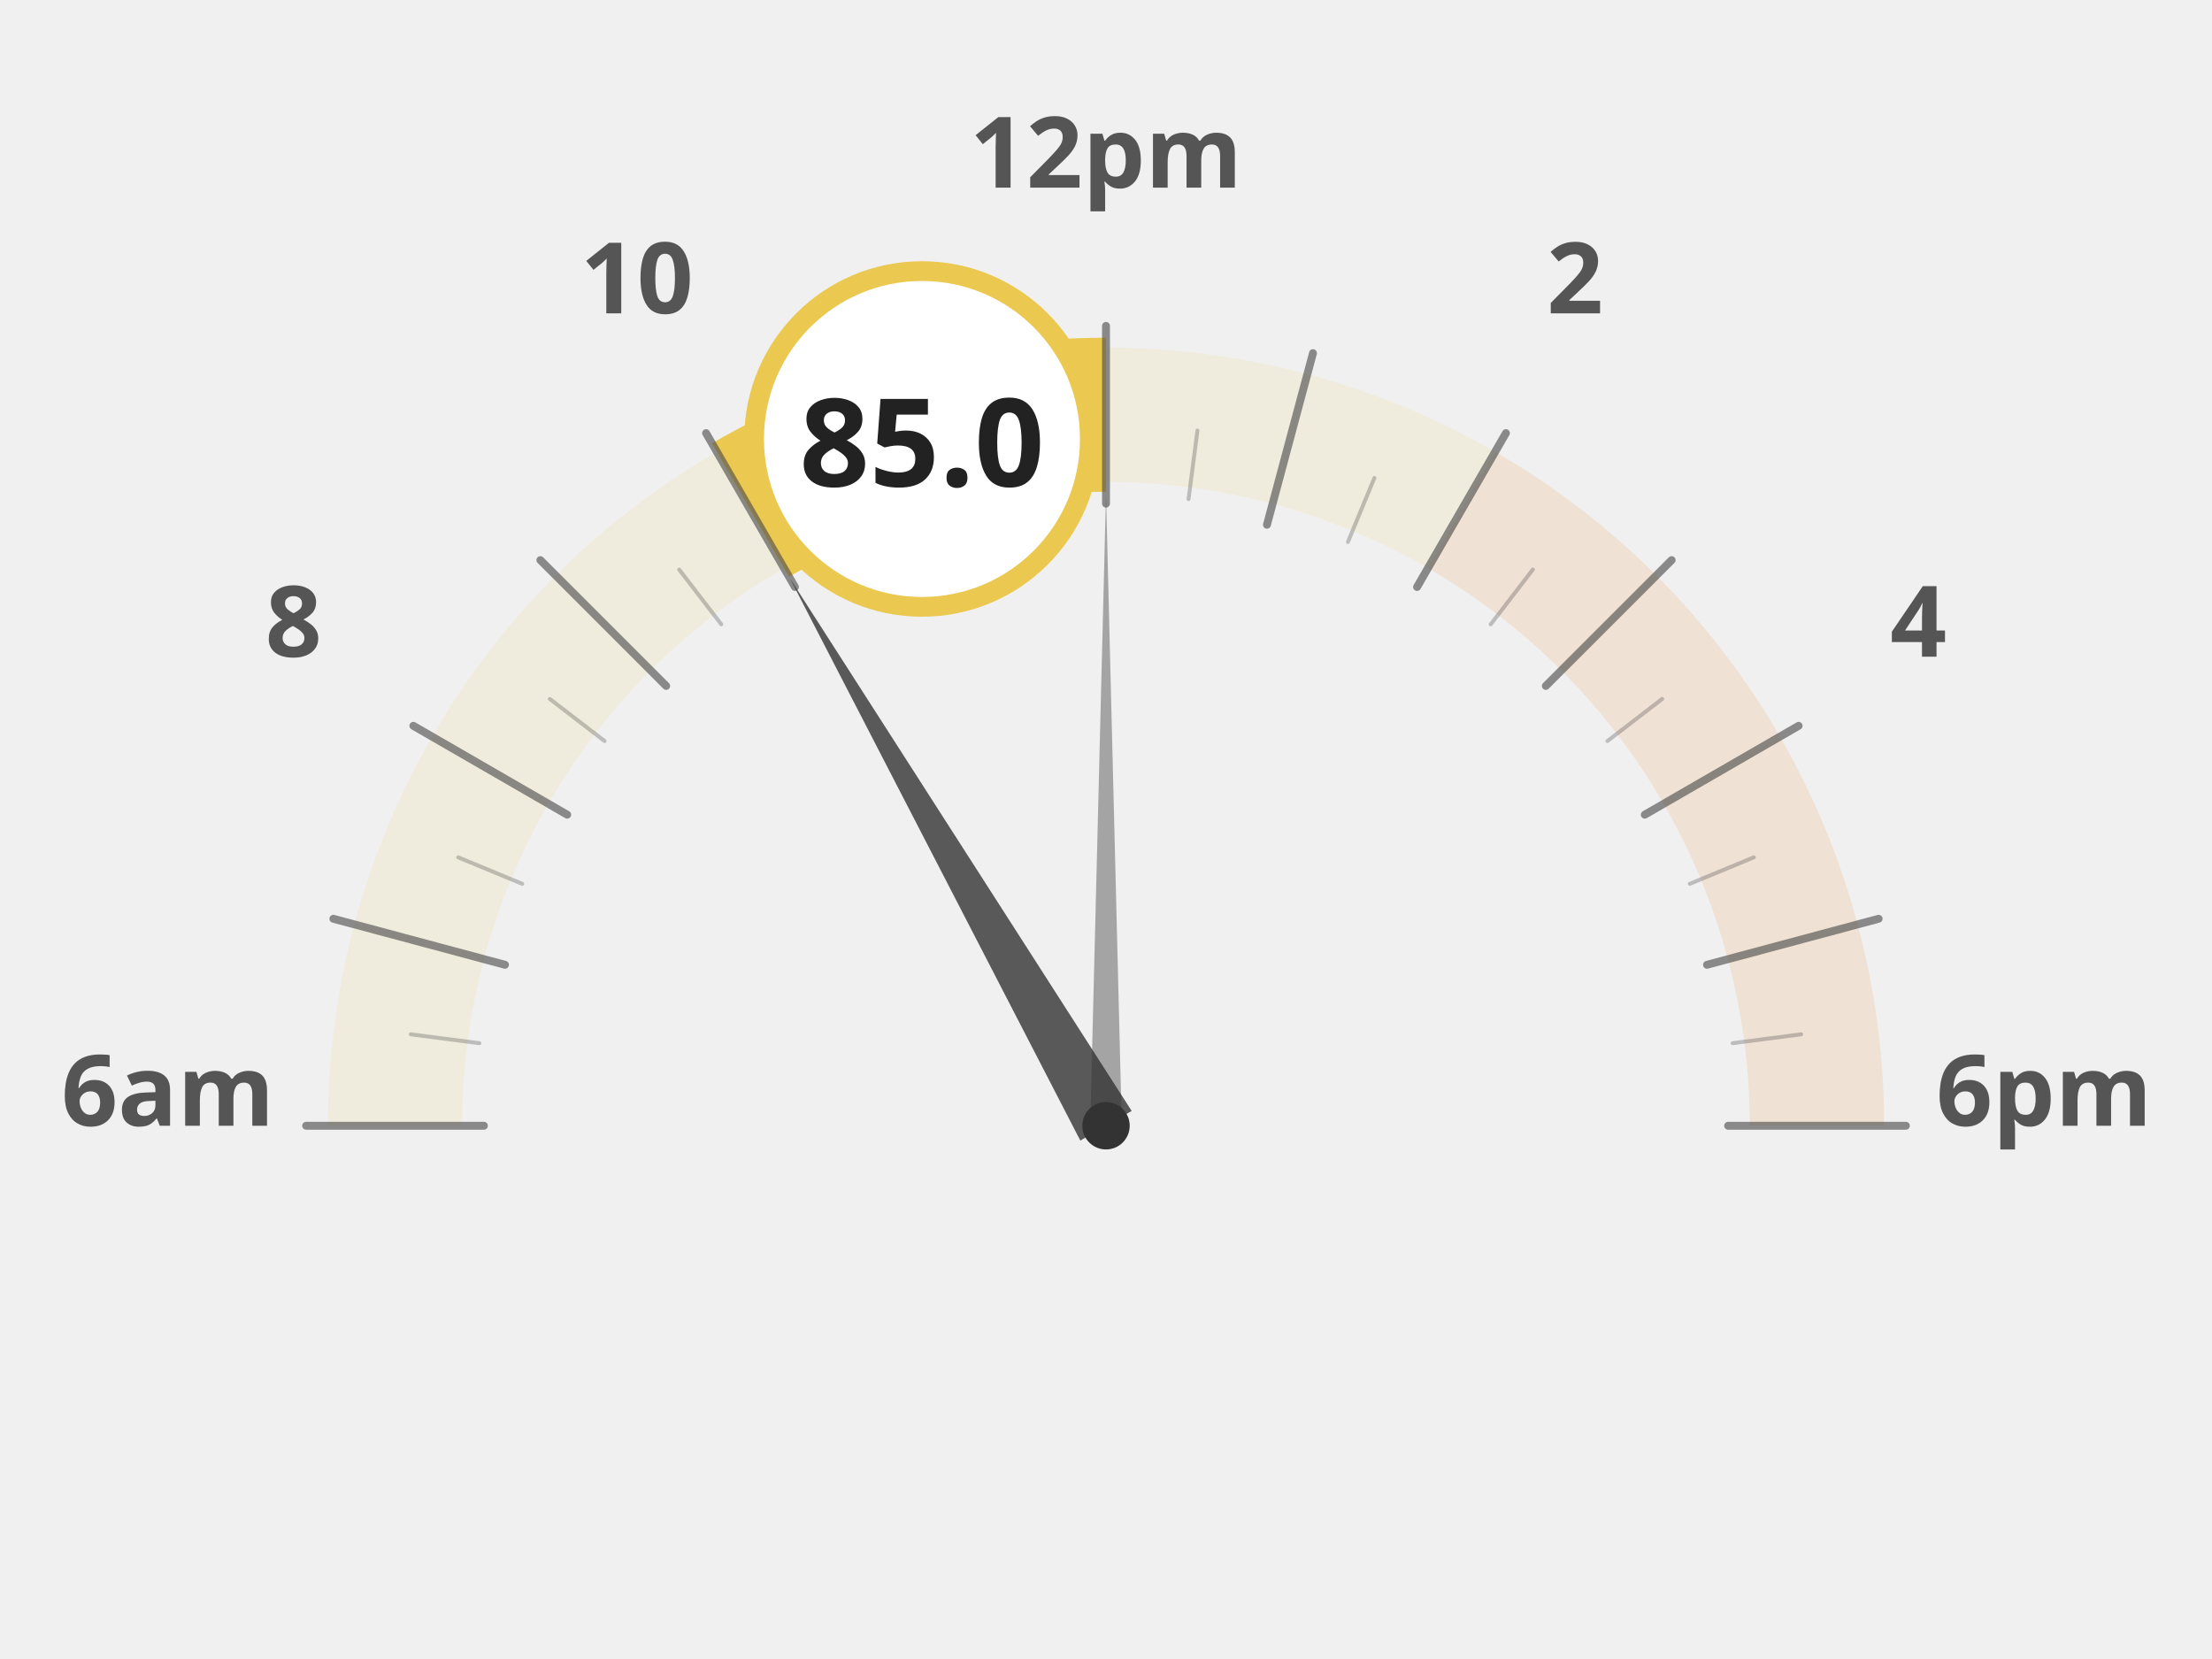
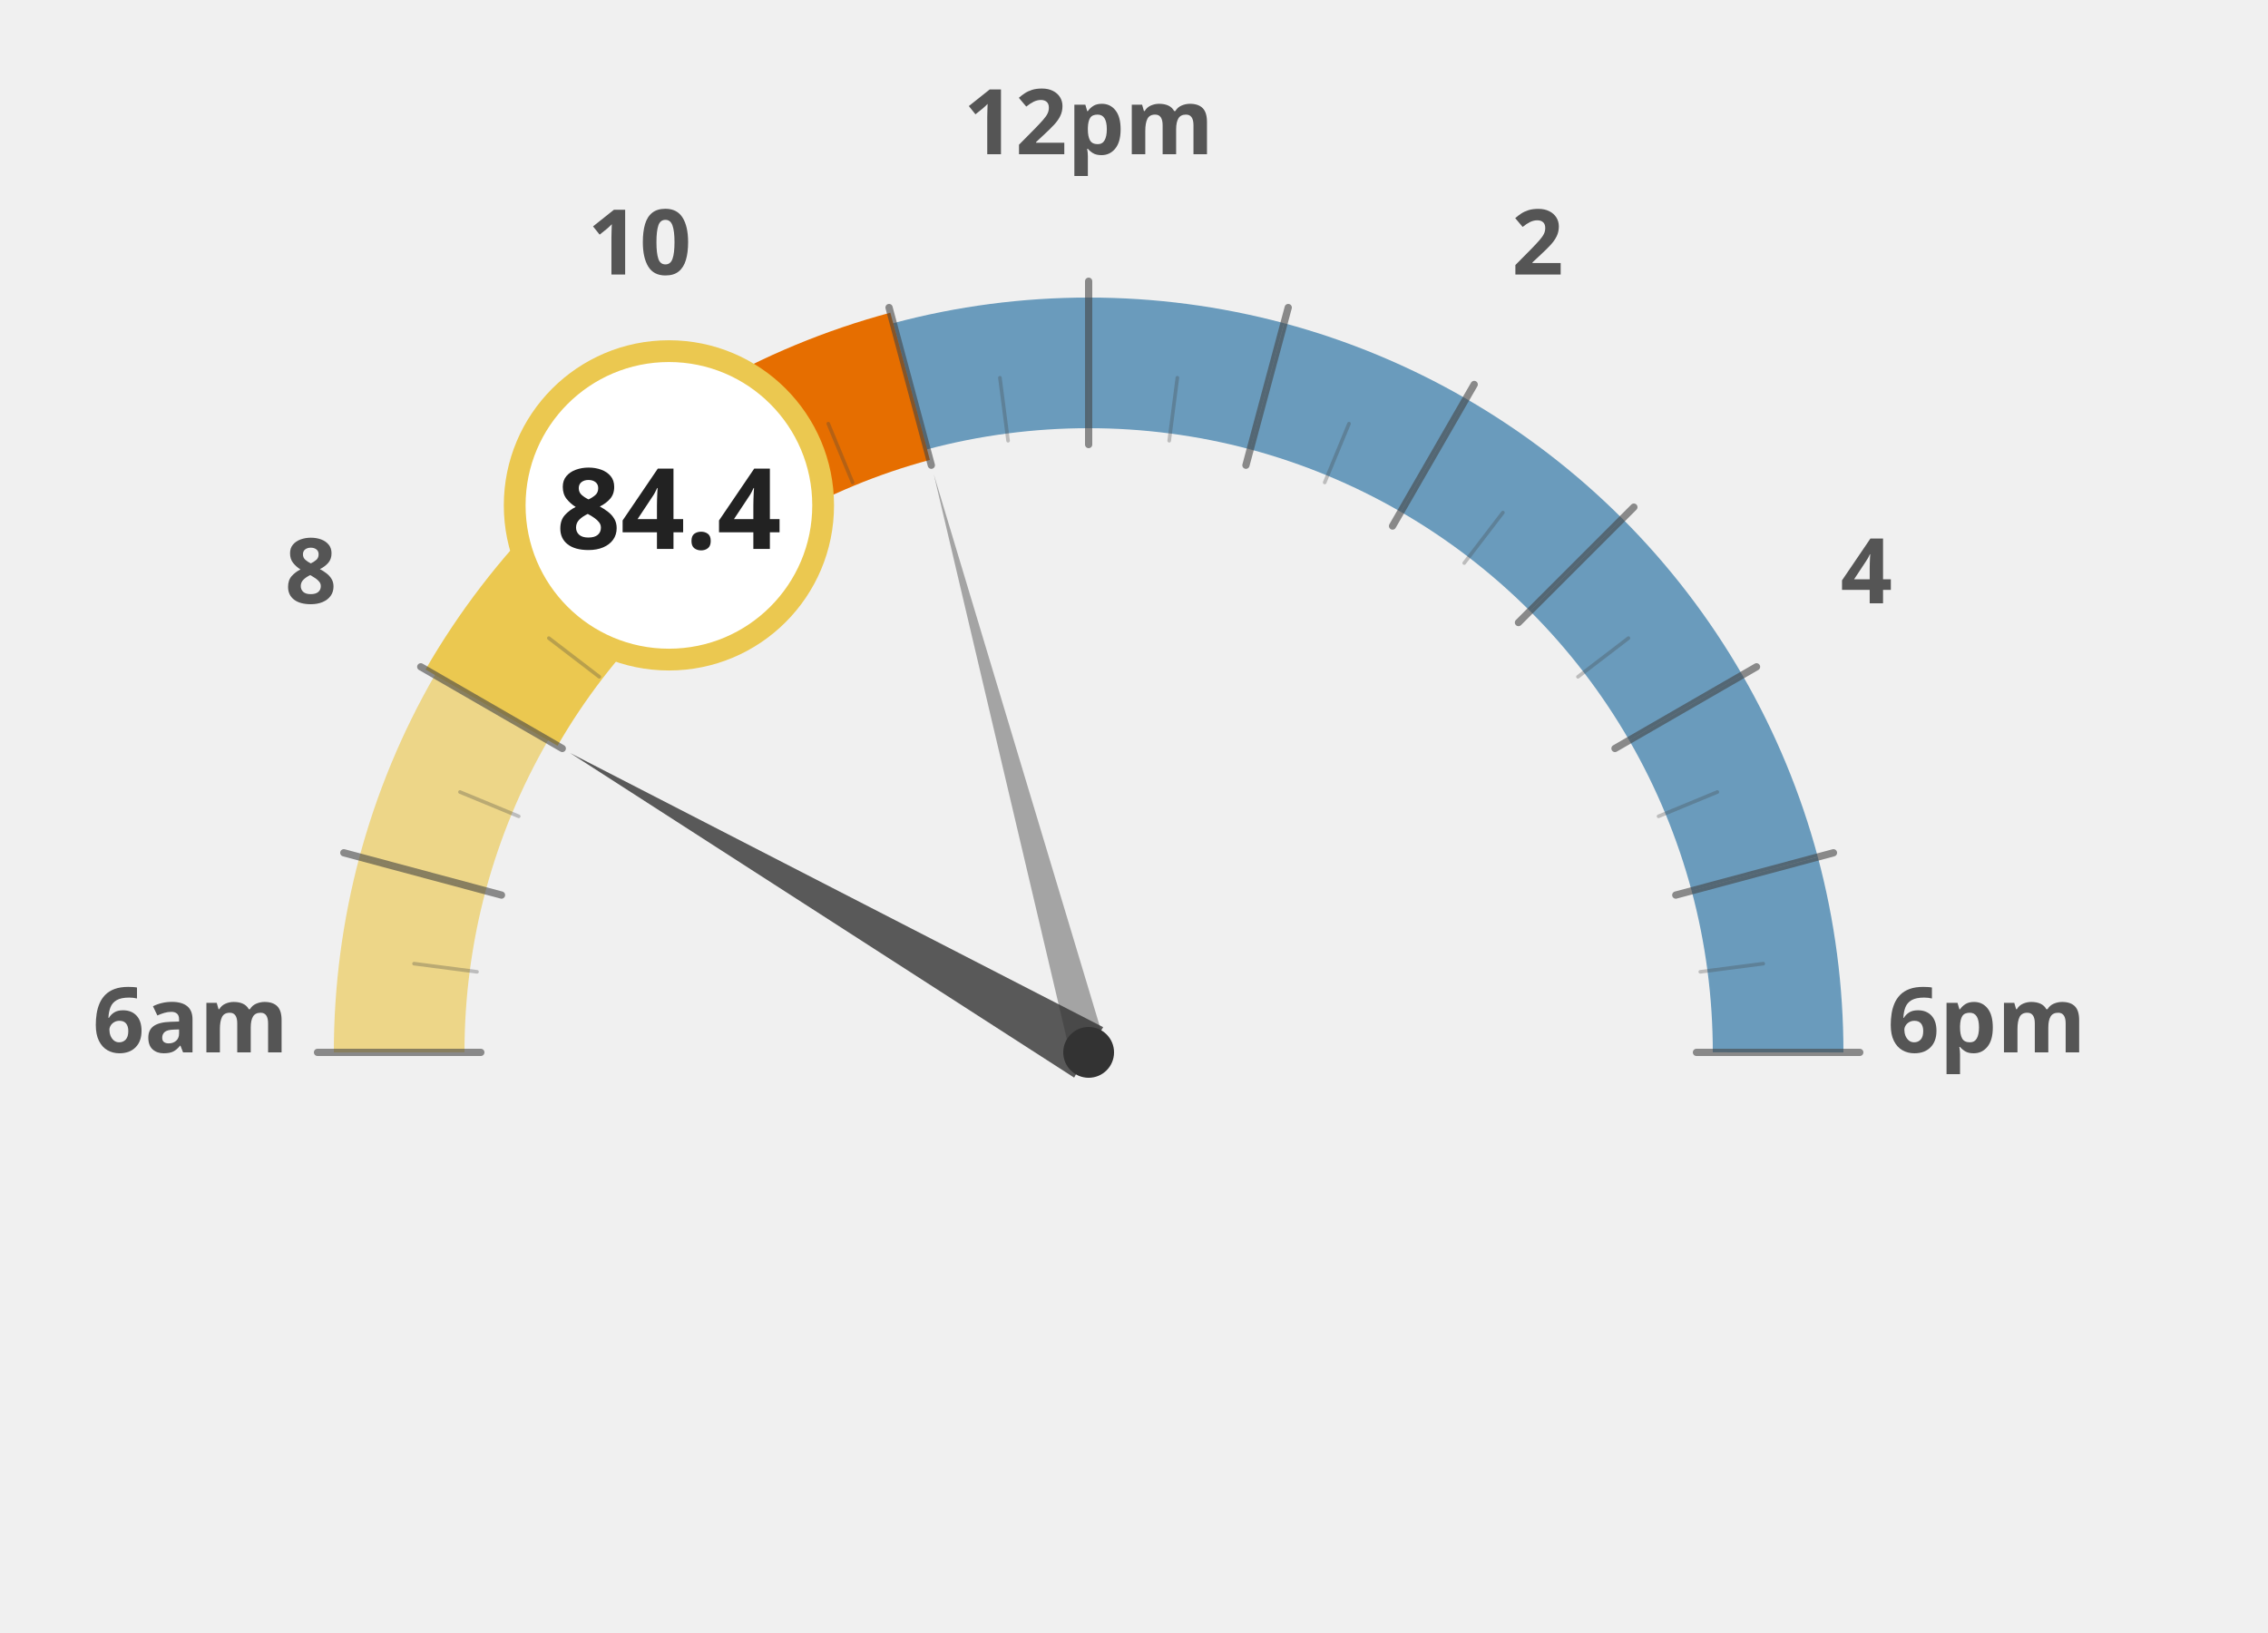
- <svg xmlns="http://www.w3.org/2000/svg" width="60mm" height="45mm" viewBox="0 0 1000 840">
-   <g transform="translate(0, 120)">
-     <path d="M 140.0 450.0 A 360 360 0 0 1 152.3 356.8" fill="none" stroke="#ebc850" stroke-width="68" stroke-opacity="0.12" />
-     <path d="M 152.3 356.8 A 360 360 0 0 1 188.2 270.0" fill="none" stroke="#ebc850" stroke-width="68" stroke-opacity="0.12" />
-     <path d="M 188.2 270.0 A 360 360 0 0 1 245.4 195.4" fill="none" stroke="#ebc850" stroke-width="68" stroke-opacity="0.12" />
-     <path d="M 245.4 195.4 A 360 360 0 0 1 320.0 138.2" fill="none" stroke="#ebc850" stroke-width="68" stroke-opacity="0.12" />
-     <path d="M 320.0 138.2 A 360 360 0 0 1 406.8 102.3" fill="none" stroke="#ebc850" stroke-width="68" stroke-opacity="0.12" />
-     <path d="M 406.8 102.3 A 360 360 0 0 1 500.0 90.0" fill="none" stroke="#ebc850" stroke-width="68" stroke-opacity="0.12" />
-     <path d="M 500.0 90.0 A 360 360 0 0 1 593.2 102.3" fill="none" stroke="#ebc850" stroke-width="68" stroke-opacity="0.12" />
-     <path d="M 593.2 102.3 A 360 360 0 0 1 680.0 138.2" fill="none" stroke="#ebc850" stroke-width="68" stroke-opacity="0.12" />
-     <path d="M 680.0 138.2 A 360 360 0 0 1 754.6 195.4" fill="none" stroke="#e66e00" stroke-width="68" stroke-opacity="0.12" />
-     <path d="M 754.6 195.4 A 360 360 0 0 1 811.8 270.0" fill="none" stroke="#e66e00" stroke-width="68" stroke-opacity="0.12" />
-     <path d="M 811.8 270.0 A 360 360 0 0 1 847.7 356.8" fill="none" stroke="#e66e00" stroke-width="68" stroke-opacity="0.12" />
-     <path d="M 847.7 356.8 A 360 360 0 0 1 860.0 450.0" fill="none" stroke="#e66e00" stroke-width="68" stroke-opacity="0.12" />
-     <text x="25.0" y="450" text-anchor="middle" font-family="Montserrat, sans-serif" font-size="50" font-weight="900" fill="#555">6am</text>
-     <text x="88.638" y="212.5" text-anchor="middle" font-family="Montserrat, sans-serif" font-size="50" font-weight="900" fill="#555">8</text>
-     <text x="262.5" y="38.638" text-anchor="middle" font-family="Montserrat, sans-serif" font-size="50" font-weight="900" fill="#555">10</text>
-     <text x="500" y="-25.0" text-anchor="middle" font-family="Montserrat, sans-serif" font-size="50" font-weight="900" fill="#555">12pm</text>
-     <text x="737.5" y="38.638" text-anchor="middle" font-family="Montserrat, sans-serif" font-size="50" font-weight="900" fill="#555">2</text>
-     <text x="911.362" y="212.5" text-anchor="middle" font-family="Montserrat, sans-serif" font-size="50" font-weight="900" fill="#555">4</text>
-     <text x="975.0" y="450.0" text-anchor="middle" font-family="Montserrat, sans-serif" font-size="50" font-weight="900" fill="#555">6pm</text>
-     <path d="M 320.0 138.2 A 360 360 0 0 1 406.8 102.3" fill="none" stroke="#ebc850" stroke-width="78" stroke-linecap="butt" />
-     <path d="M 406.8 102.3 A 360 360 0 0 1 500.0 90.0" fill="none" stroke="#ebc850" stroke-width="78" stroke-linecap="butt" />
-     <line x1="185.0" y1="450.0" x2="95.0" y2="450.0" stroke="#444" stroke-width="4" stroke-linecap="round" opacity="0.6" />
-     <line x1="182.7" y1="408.2" x2="148.0" y2="403.7" stroke="#444" stroke-width="2" stroke-linecap="round" opacity="0.3" />
-     <line x1="195.7" y1="368.5" x2="108.8" y2="345.2" stroke="#444" stroke-width="4" stroke-linecap="round" opacity="0.6" />
-     <line x1="204.4" y1="327.5" x2="172.0" y2="314.1" stroke="#444" stroke-width="2" stroke-linecap="round" opacity="0.3" />
-     <line x1="227.2" y1="292.5" x2="149.3" y2="247.5" stroke="#444" stroke-width="4" stroke-linecap="round" opacity="0.6" />
-     <line x1="246.1" y1="255.2" x2="218.4" y2="233.9" stroke="#444" stroke-width="2" stroke-linecap="round" opacity="0.3" />
-     <line x1="277.3" y1="227.3" x2="213.6" y2="163.6" stroke="#444" stroke-width="4" stroke-linecap="round" opacity="0.6" />
-     <line x1="305.2" y1="196.1" x2="283.9" y2="168.4" stroke="#444" stroke-width="2" stroke-linecap="round" opacity="0.3" />
-     <line x1="342.5" y1="177.2" x2="297.5" y2="99.3" stroke="#444" stroke-width="4" stroke-linecap="round" opacity="0.6" />
-     <line x1="377.5" y1="154.4" x2="364.1" y2="122.0" stroke="#444" stroke-width="2" stroke-linecap="round" opacity="0.3" />
-     <line x1="418.5" y1="145.7" x2="395.2" y2="58.8" stroke="#444" stroke-width="4" stroke-linecap="round" opacity="0.6" />
-     <line x1="458.2" y1="132.7" x2="453.7" y2="98.0" stroke="#444" stroke-width="2" stroke-linecap="round" opacity="0.3" />
-     <line x1="500.0" y1="135.0" x2="500.0" y2="45.0" stroke="#444" stroke-width="4" stroke-linecap="round" opacity="0.6" />
-     <line x1="541.8" y1="132.7" x2="546.3" y2="98.0" stroke="#444" stroke-width="2" stroke-linecap="round" opacity="0.3" />
-     <line x1="581.5" y1="145.7" x2="604.8" y2="58.8" stroke="#444" stroke-width="4" stroke-linecap="round" opacity="0.6" />
-     <line x1="622.5" y1="154.4" x2="635.9" y2="122.0" stroke="#444" stroke-width="2" stroke-linecap="round" opacity="0.3" />
-     <line x1="657.5" y1="177.2" x2="702.5" y2="99.3" stroke="#444" stroke-width="4" stroke-linecap="round" opacity="0.6" />
-     <line x1="694.8" y1="196.1" x2="716.1" y2="168.4" stroke="#444" stroke-width="2" stroke-linecap="round" opacity="0.3" />
-     <line x1="722.7" y1="227.3" x2="786.4" y2="163.6" stroke="#444" stroke-width="4" stroke-linecap="round" opacity="0.6" />
-     <line x1="753.9" y1="255.2" x2="781.6" y2="233.9" stroke="#444" stroke-width="2" stroke-linecap="round" opacity="0.3" />
-     <line x1="772.8" y1="292.5" x2="850.7" y2="247.5" stroke="#444" stroke-width="4" stroke-linecap="round" opacity="0.6" />
-     <line x1="795.6" y1="327.5" x2="828.0" y2="314.1" stroke="#444" stroke-width="2" stroke-linecap="round" opacity="0.3" />
-     <line x1="804.3" y1="368.5" x2="891.2" y2="345.2" stroke="#444" stroke-width="4" stroke-linecap="round" opacity="0.6" />
-     <line x1="817.3" y1="408.2" x2="852.0" y2="403.7" stroke="#444" stroke-width="2" stroke-linecap="round" opacity="0.3" />
-     <line x1="815.0" y1="450.0" x2="905.0" y2="450.0" stroke="#444" stroke-width="4" stroke-linecap="round" opacity="0.6" />
-     <polygon points="340.0,172.9 487.0,457.5 513.0,442.5" fill="#333" opacity="0.8" />
-     <polygon points="500.0,130.0 492.0,450.0 508.0,450.0" fill="#333" opacity="0.4" />
-     <circle cx="500" cy="450" r="12" fill="#333" />
-     <circle cx="406.825" cy="102.267" r="85" fill="white" stroke="#ebc850" stroke-width="10" />
-     <text x="406.825" y="126.267" text-anchor="middle" font-family="Montserrat, sans-serif" font-size="62" font-weight="800" fill="#222">85.0</text>
+ <svg xmlns="http://www.w3.org/2000/svg" width="100%" height="100%" viewBox="0 0 1250 900">
+   <g transform="translate(100, 100)">
+     <path d="M 120.0 480.0 A 380 380 0 0 1 132.9 381.6" fill="none" stroke="#ebc850" stroke-width="72" stroke-opacity="0.65" />
+     <path d="M 132.9 381.6 A 380 380 0 0 1 170.9 290.0" fill="none" stroke="#ebc850" stroke-width="72" stroke-opacity="0.65" />
+     <path d="M 170.9 290.0 A 380 380 0 0 1 231.3 211.3" fill="none" stroke="#ebc850" stroke-width="72" stroke-opacity="1.0" />
+     <path d="M 231.3 211.3 A 380 380 0 0 1 310.0 150.9" fill="none" stroke="#e66e00" stroke-width="72" stroke-opacity="1.0" />
+     <path d="M 310.0 150.9 A 380 380 0 0 1 401.6 112.9" fill="none" stroke="#e66e00" stroke-width="72" stroke-opacity="1.0" />
+     <path d="M 401.6 112.9 A 380 380 0 0 1 500.0 100.0" fill="none" stroke="#236ea0" stroke-width="72" stroke-opacity="0.65" />
+     <path d="M 500.0 100.0 A 380 380 0 0 1 598.4 112.9" fill="none" stroke="#236ea0" stroke-width="72" stroke-opacity="0.65" />
+     <path d="M 598.4 112.9 A 380 380 0 0 1 690.0 150.9" fill="none" stroke="#236ea0" stroke-width="72" stroke-opacity="0.65" />
+     <path d="M 690.0 150.9 A 380 380 0 0 1 768.7 211.3" fill="none" stroke="#236ea0" stroke-width="72" stroke-opacity="0.65" />
+     <path d="M 768.7 211.3 A 380 380 0 0 1 829.1 290.0" fill="none" stroke="#236ea0" stroke-width="72" stroke-opacity="0.65" />
+     <path d="M 829.1 290.0 A 380 380 0 0 1 867.1 381.6" fill="none" stroke="#236ea0" stroke-width="72" stroke-opacity="0.65" />
+     <path d="M 867.1 381.6 A 380 380 0 0 1 880.0 480.0" fill="none" stroke="#236ea0" stroke-width="72" stroke-opacity="0.65" />
+     <text x="5.0" y="480" text-anchor="middle" font-family="Montserrat, sans-serif" font-size="50" font-weight="900" fill="#555">6am</text>
+     <text x="71.317" y="232.5" text-anchor="middle" font-family="Montserrat, sans-serif" font-size="50" font-weight="900" fill="#555">8</text>
+     <text x="252.5" y="51.317" text-anchor="middle" font-family="Montserrat, sans-serif" font-size="50" font-weight="900" fill="#555">10</text>
+     <text x="500" y="-15.0" text-anchor="middle" font-family="Montserrat, sans-serif" font-size="50" font-weight="900" fill="#555">12pm</text>
+     <text x="747.5" y="51.317" text-anchor="middle" font-family="Montserrat, sans-serif" font-size="50" font-weight="900" fill="#555">2</text>
+     <text x="928.683" y="232.5" text-anchor="middle" font-family="Montserrat, sans-serif" font-size="50" font-weight="900" fill="#555">4</text>
+     <text x="995.0" y="480.0" text-anchor="middle" font-family="Montserrat, sans-serif" font-size="50" font-weight="900" fill="#555">6pm</text>
+     <path d="M 170.9 290.0 A 380 380 0 0 1 231.3 211.3" fill="none" stroke="#ebc850" stroke-width="84" stroke-linecap="butt" />
+     <path d="M 231.3 211.3 A 380 380 0 0 1 310.0 150.9" fill="none" stroke="#e66e00" stroke-width="84" stroke-linecap="butt" />
+     <path d="M 310.0 150.9 A 380 380 0 0 1 401.6 112.9" fill="none" stroke="#e66e00" stroke-width="84" stroke-linecap="butt" />
+     <line x1="165.0" y1="480.0" x2="75.0" y2="480.0" stroke="#444" stroke-width="4" stroke-linecap="round" opacity="0.6" />
+     <line x1="162.9" y1="435.6" x2="128.2" y2="431.1" stroke="#444" stroke-width="2" stroke-linecap="round" opacity="0.3" />
+     <line x1="176.4" y1="393.3" x2="89.5" y2="370.0" stroke="#444" stroke-width="4" stroke-linecap="round" opacity="0.6" />
+     <line x1="185.9" y1="349.9" x2="153.5" y2="336.5" stroke="#444" stroke-width="2" stroke-linecap="round" opacity="0.3" />
+     <line x1="209.9" y1="312.5" x2="131.9" y2="267.5" stroke="#444" stroke-width="4" stroke-linecap="round" opacity="0.6" />
+     <line x1="230.3" y1="273.0" x2="202.5" y2="251.7" stroke="#444" stroke-width="2" stroke-linecap="round" opacity="0.3" />
+     <line x1="263.1" y1="243.1" x2="199.5" y2="179.5" stroke="#444" stroke-width="4" stroke-linecap="round" opacity="0.6" />
+     <line x1="293.0" y1="210.3" x2="271.7" y2="182.5" stroke="#444" stroke-width="2" stroke-linecap="round" opacity="0.3" />
+     <line x1="332.5" y1="189.9" x2="287.5" y2="111.9" stroke="#444" stroke-width="4" stroke-linecap="round" opacity="0.6" />
+     <line x1="369.9" y1="165.9" x2="356.5" y2="133.5" stroke="#444" stroke-width="2" stroke-linecap="round" opacity="0.3" />
+     <line x1="413.3" y1="156.4" x2="390.0" y2="69.5" stroke="#444" stroke-width="4" stroke-linecap="round" opacity="0.6" />
+     <line x1="455.6" y1="142.9" x2="451.1" y2="108.2" stroke="#444" stroke-width="2" stroke-linecap="round" opacity="0.3" />
+     <line x1="500.0" y1="145.0" x2="500.0" y2="55.0" stroke="#444" stroke-width="4" stroke-linecap="round" opacity="0.6" />
+     <line x1="544.4" y1="142.9" x2="548.9" y2="108.2" stroke="#444" stroke-width="2" stroke-linecap="round" opacity="0.3" />
+     <line x1="586.7" y1="156.4" x2="610.0" y2="69.5" stroke="#444" stroke-width="4" stroke-linecap="round" opacity="0.6" />
+     <line x1="630.1" y1="165.9" x2="643.5" y2="133.5" stroke="#444" stroke-width="2" stroke-linecap="round" opacity="0.3" />
+     <line x1="667.5" y1="189.9" x2="712.5" y2="111.9" stroke="#444" stroke-width="4" stroke-linecap="round" opacity="0.6" />
+     <line x1="707.0" y1="210.3" x2="728.3" y2="182.5" stroke="#444" stroke-width="2" stroke-linecap="round" opacity="0.3" />
+     <line x1="736.9" y1="243.1" x2="800.5" y2="179.5" stroke="#444" stroke-width="4" stroke-linecap="round" opacity="0.6" />
+     <line x1="769.7" y1="273.0" x2="797.5" y2="251.7" stroke="#444" stroke-width="2" stroke-linecap="round" opacity="0.3" />
+     <line x1="790.1" y1="312.5" x2="868.1" y2="267.5" stroke="#444" stroke-width="4" stroke-linecap="round" opacity="0.6" />
+     <line x1="814.1" y1="349.9" x2="846.5" y2="336.5" stroke="#444" stroke-width="2" stroke-linecap="round" opacity="0.3" />
+     <line x1="823.6" y1="393.3" x2="910.5" y2="370.0" stroke="#444" stroke-width="4" stroke-linecap="round" opacity="0.6" />
+     <line x1="837.1" y1="435.6" x2="871.8" y2="431.1" stroke="#444" stroke-width="2" stroke-linecap="round" opacity="0.3" />
+     <line x1="835.0" y1="480.0" x2="925.0" y2="480.0" stroke="#444" stroke-width="4" stroke-linecap="round" opacity="0.6" />
+     <polygon points="214.2,315.0 492.0,493.9 508.0,466.1" fill="#333" opacity="0.8" />
+     <polygon points="414.6,161.2 490.3,482.6 509.7,477.4" fill="#333" opacity="0.4" />
+     <circle cx="500" cy="480" r="14" fill="#333" />
+     <circle cx="268.671" cy="178.526" r="85" fill="white" stroke="#ebc850" stroke-width="12" />
+     <text x="268.671" y="202.526" text-anchor="middle" font-family="Montserrat, sans-serif" font-size="62" font-weight="800" fill="#222">84.4</text>
  </g>
</svg>
